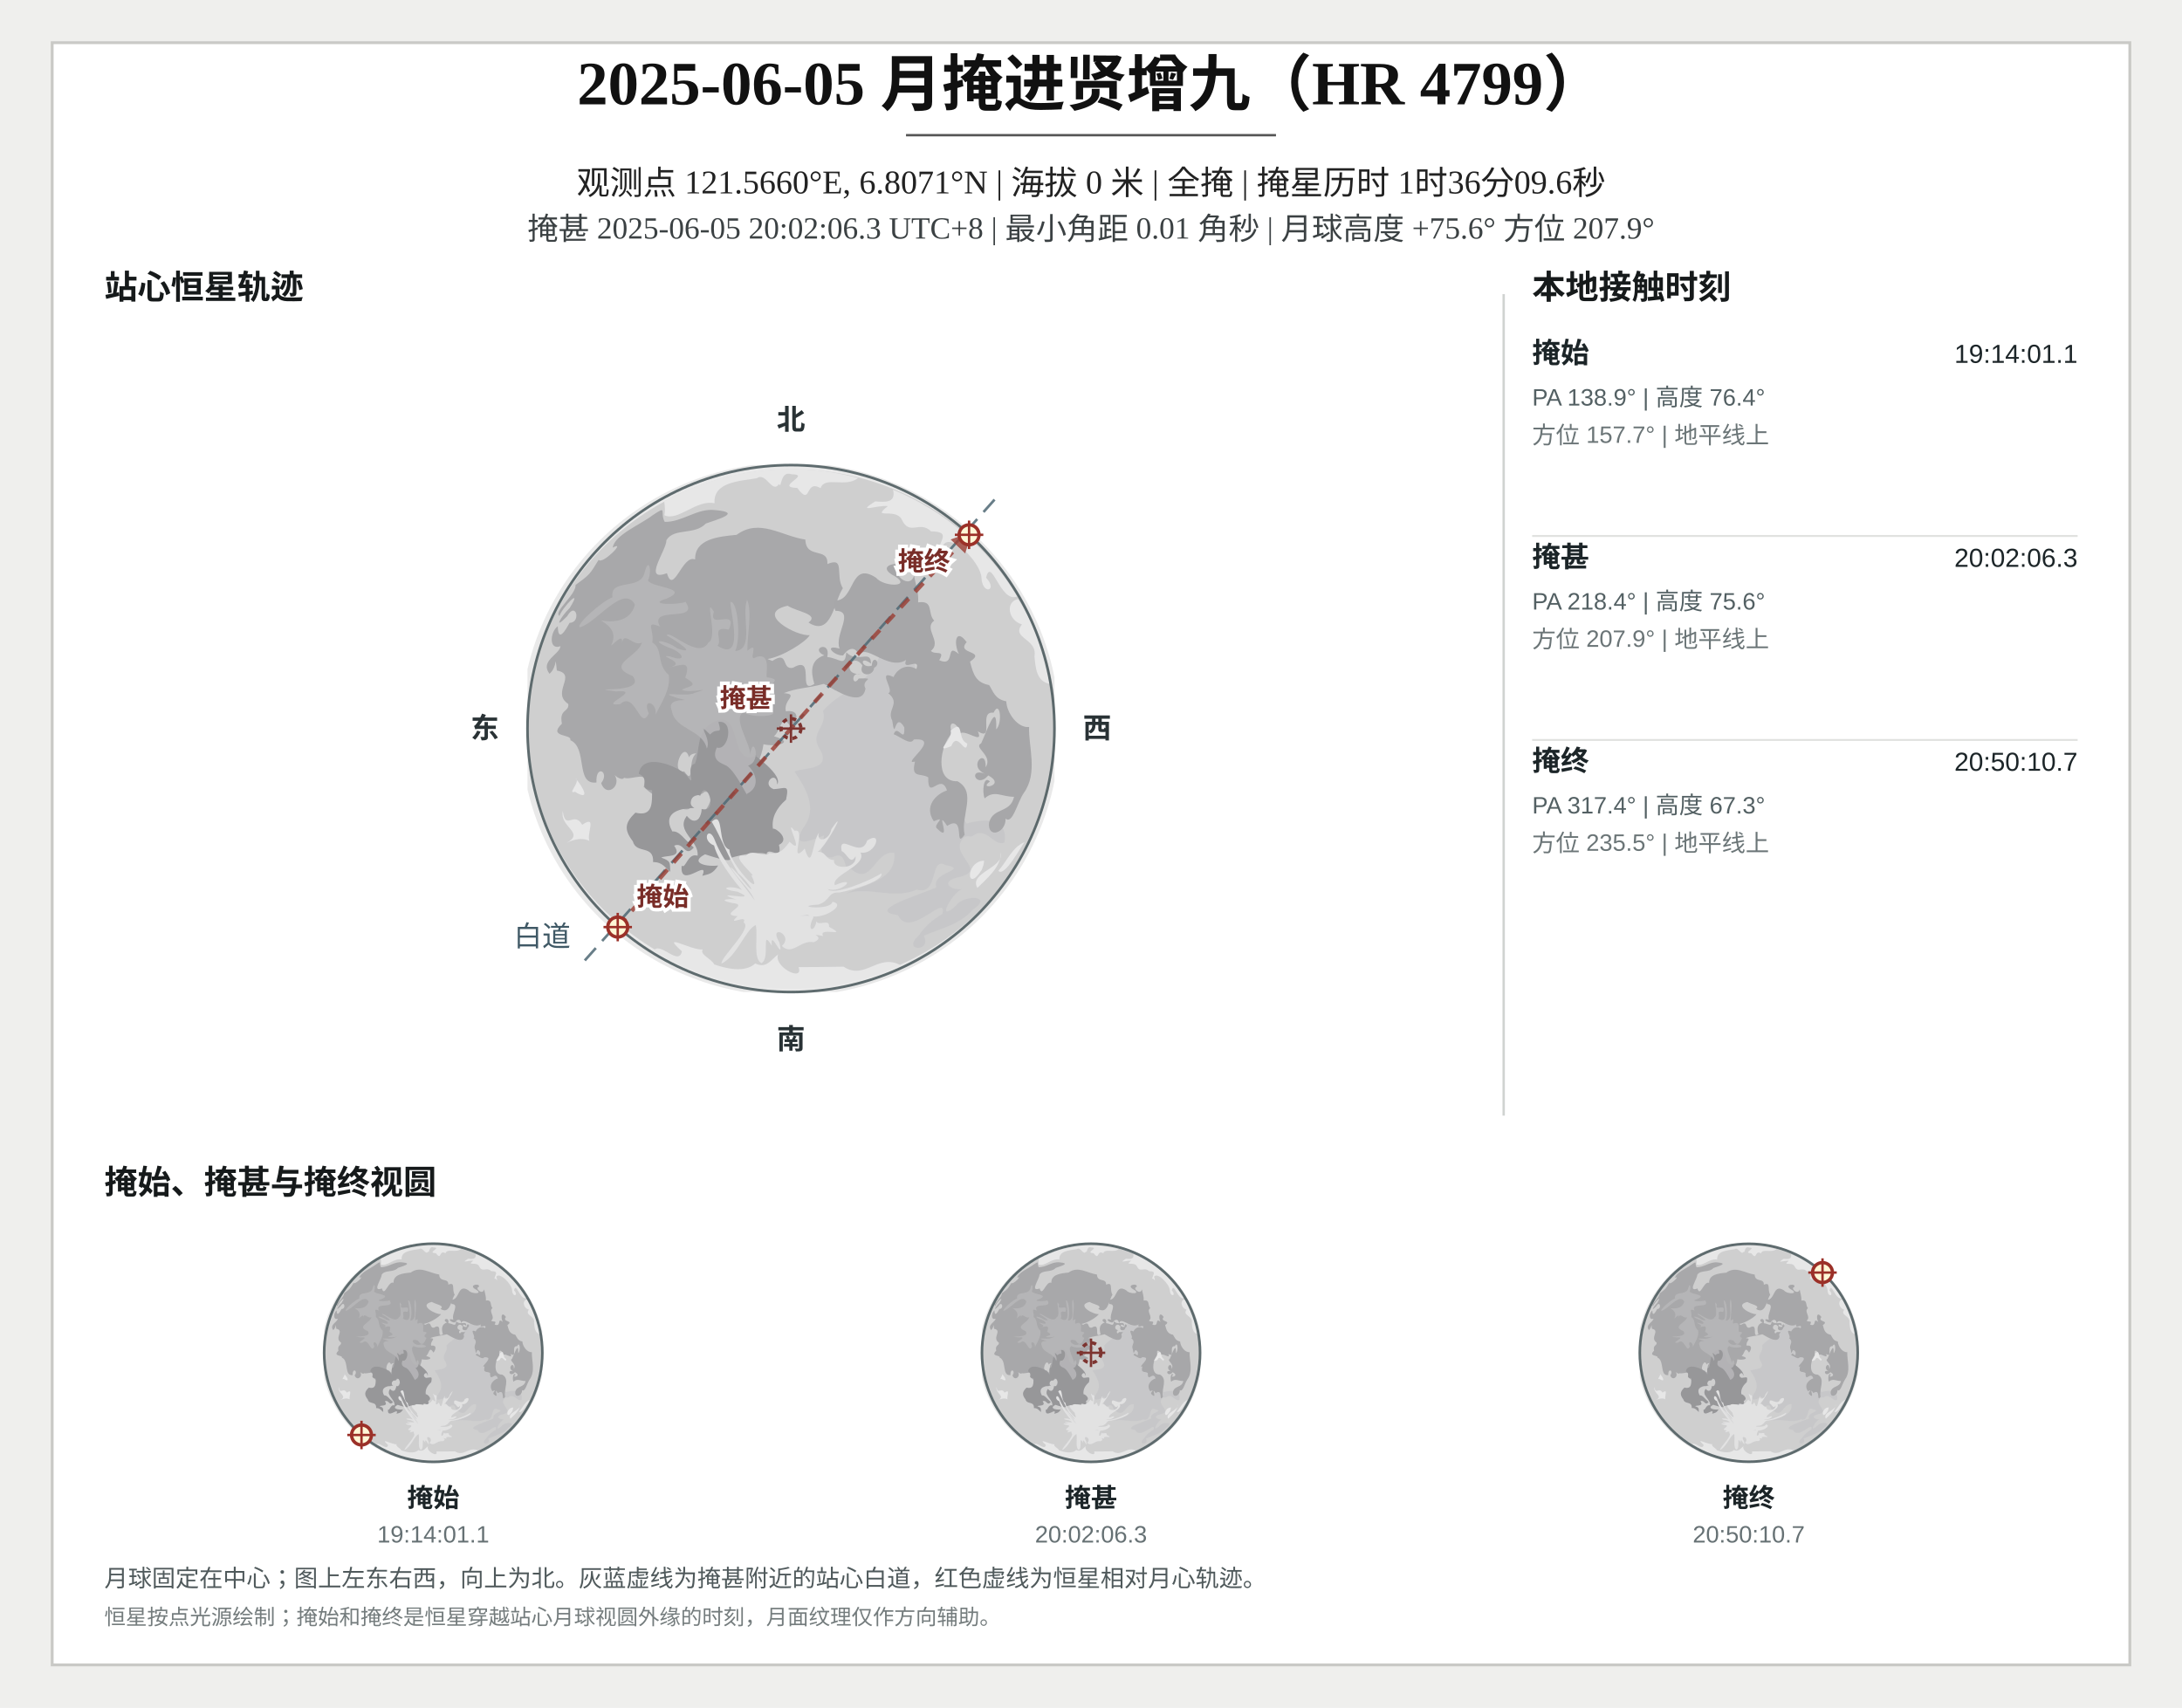
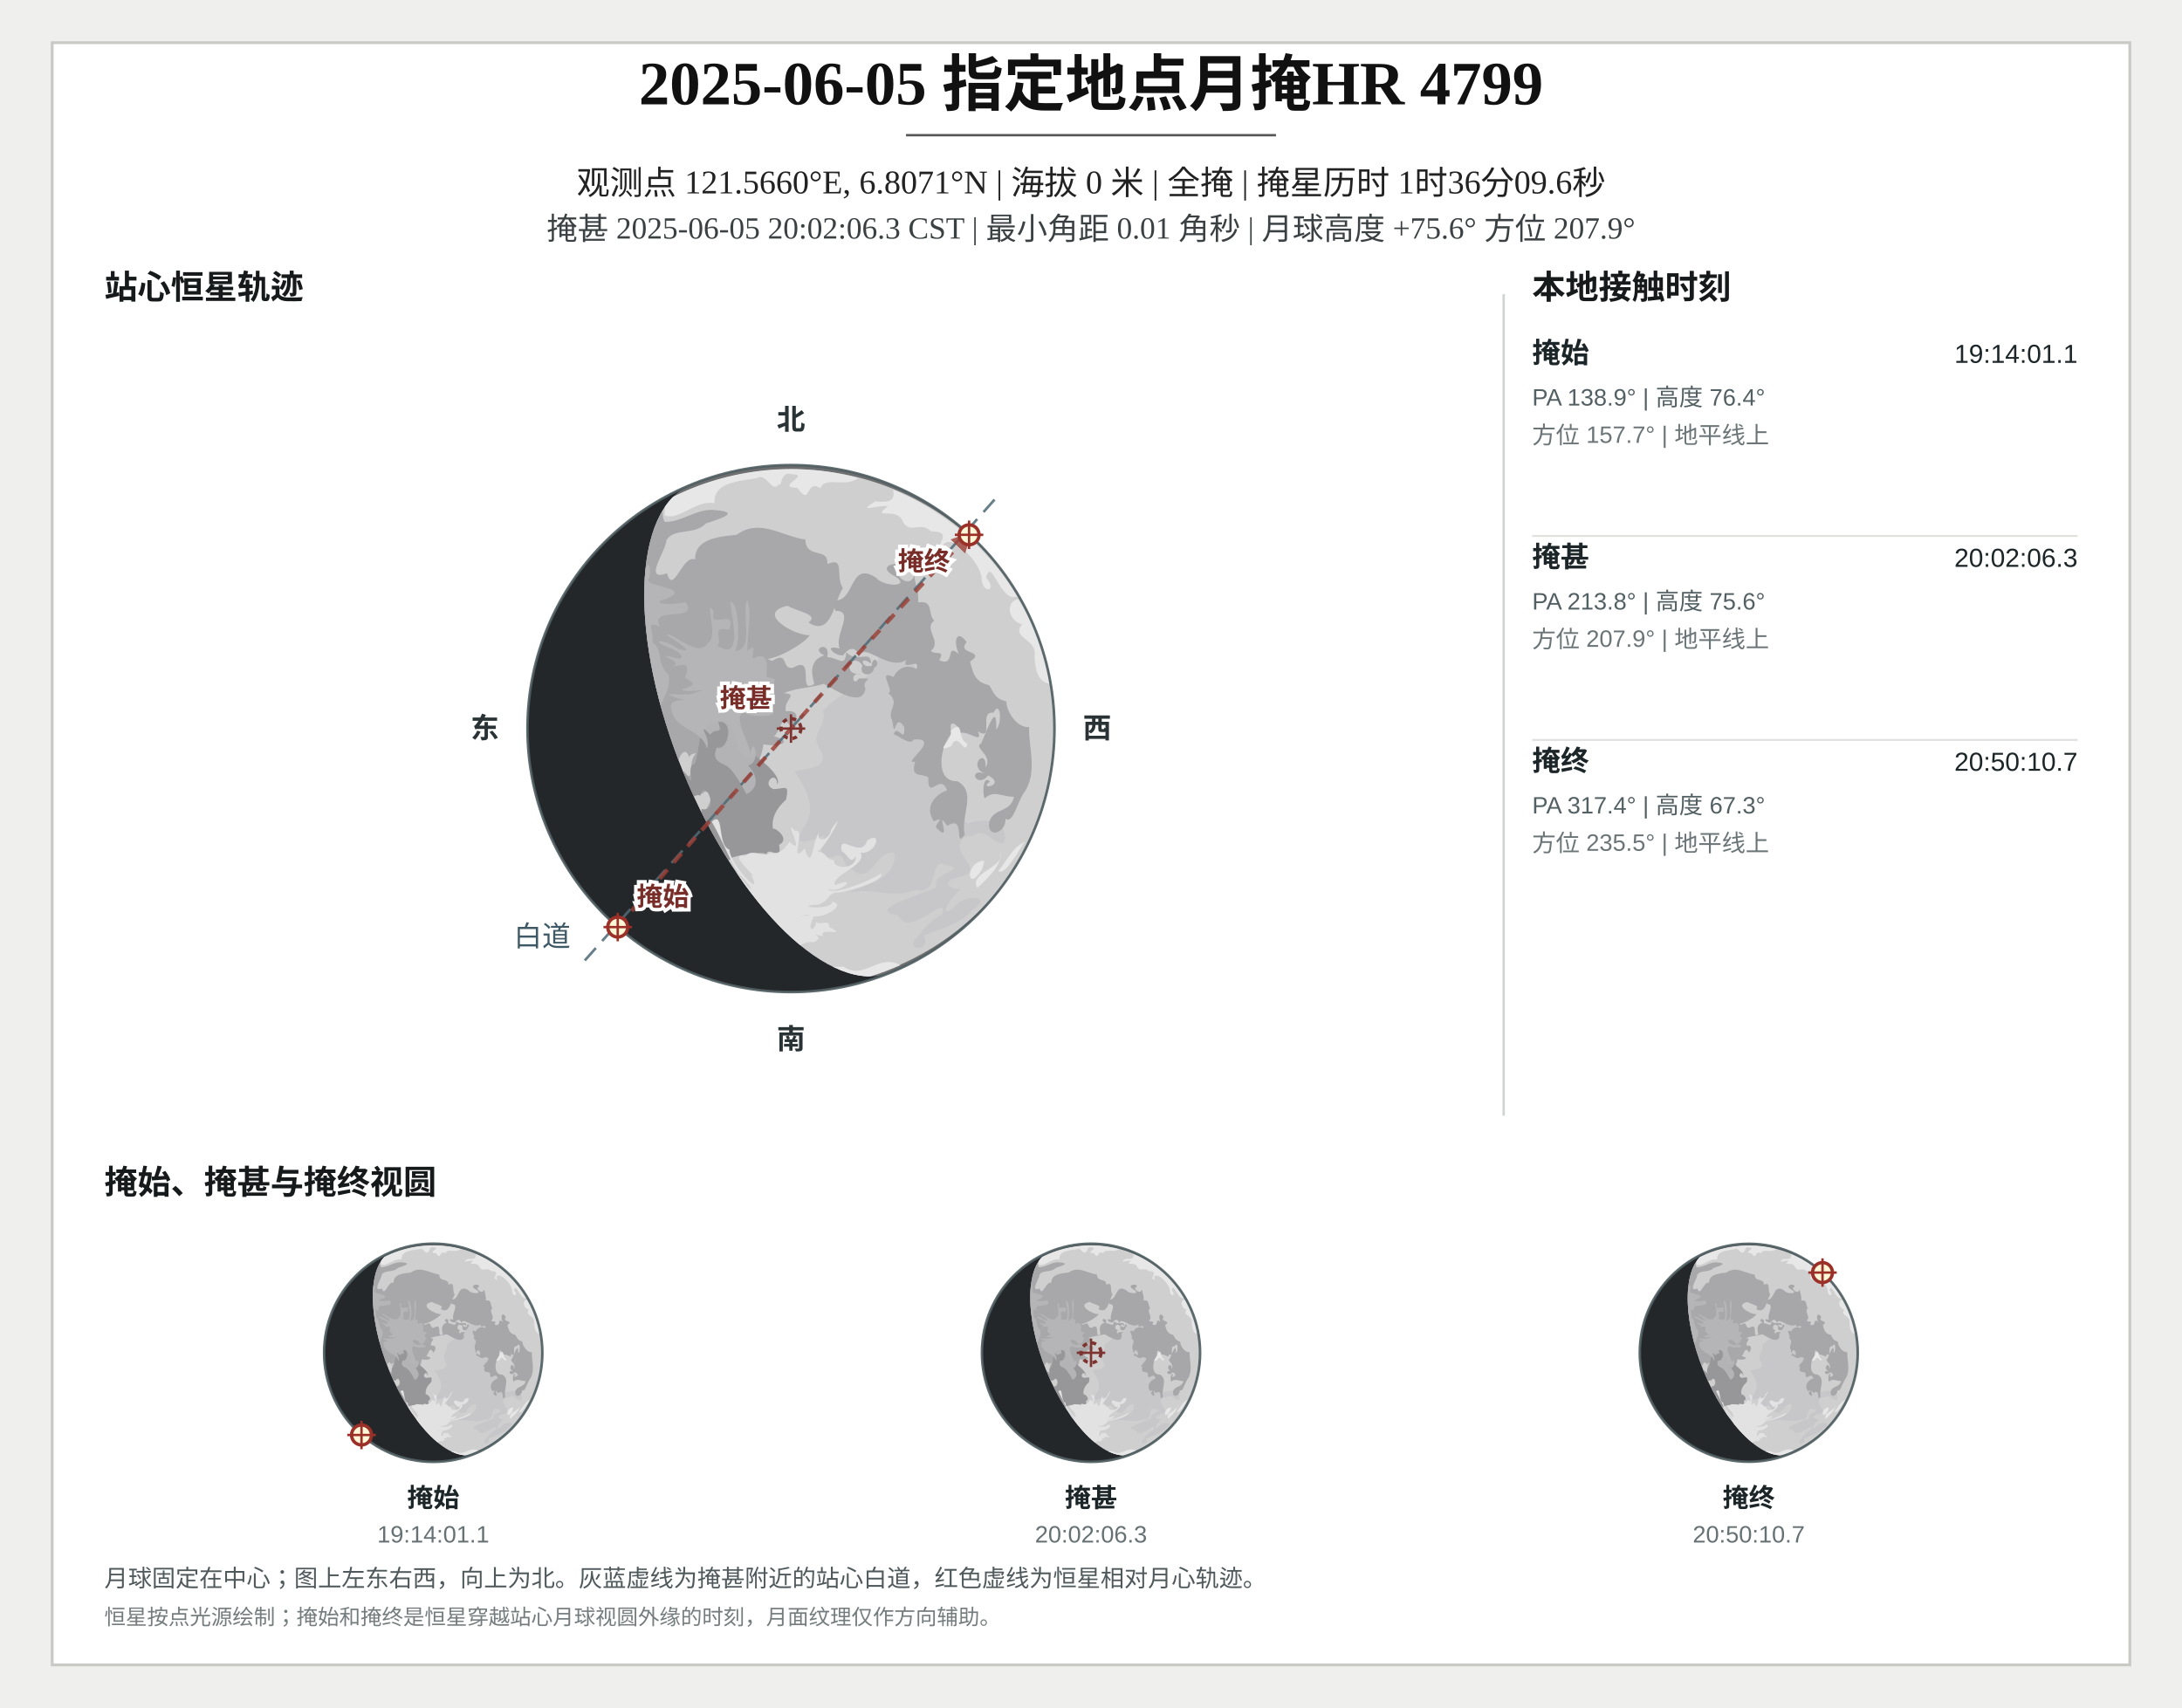
- <svg xmlns="http://www.w3.org/2000/svg" width="920" height="720" viewBox="0 0 920 720" role="img" aria-label="2025-06-05 月掩进贤增九（HR 4799）">
+ <svg xmlns="http://www.w3.org/2000/svg" width="920" height="720" viewBox="0 0 920 720" role="img" aria-label="2025-06-05 指定地点月掩HR 4799">
  <defs>
    <symbol id="le-moon" viewBox="32.3 29.56 686 686">
      <ellipse cx="376.79" cy="372.19" rx="343.77" ry="337.2" fill="#d1d1d2" />
      <path d="m600.34,514.65c-22.16,21.41 34.41,42.64-7.59,51.61-22.35,4.73-12.07,16.74 5.03,15.45-12.85,4.96-34.43,44.65-8.06,21.81 10.19,-15.56 50.67,-13.6 22.18,4.86-15.54,18.68-41.36,24.36-63.63,33.82 10.85,22.1-29.61,20.26-6.85,.1 8.22,-12.16 18.38,-21.22 30.8,-28.17 7.9,-30.1-42.8,34.04-57.56,1.36-45.11,-5.94 33.33,-27.84 49.99,-36.39-7.68,-20.14 44.44,-22.46 11.59,-28.93-20.94,-11.34-7.91,40.7-37.21,32.05-31.28,13.88-63.22,-5.64-93.21,5.68 23.3,-12.4 67.59,-17.02 63.98,-53.53-25.62,-3.77-29.05,44.1-55.83,21.37-11.72,5.36-4.04,-27.04-25,-15.44-23.18,.47-10.84,-21.73-10.6,-28.63-14.76,5.76-44.68,18.79-27.2,-9.8 20.03,-25.77 2.41,-52.7-11.31,-73.47 12.78,-5.39 49.84,-1.59 32.39,-29.87-12.84,-21.3 10.88,-27.67 4.71,-49.06 23.06,-26.72 64.3,-35.96 74.37,-74.64 26.29,-15.26 59.64,9.36 40.25,38.95-21.14,40.84 27.32,62.87 30.89,97.82 5.18,29.78 28.72,58.86 41.4,84.59 22.78,-6.56 54.68,-8.45 49.36,24.72-14.62,5.92-23.02,-22.72-42.19,-8-3.31,.65-8.02,-1.33-10.68,1.76z" fill="#c4c4c7" />
      <path d="m344.82,282.03c19.67,-3.05 50.62,-22.82 54.93,-31.15-16.55,2.1-73.12,-28.31-28.78,-38.23 12.08,7.86 41.81,10.92 27.17,21.93 30.2,19.16 33.03,-27.5 44.71,-44.68-10.41,-16.61 3.71,-41.5-20.14,-31.56 1.34,-22.79-27.95,-5.62-28.68,-31.82-31.27,-4.65-59.58,-28.09-89.52,-6.18-24.02,2.29-54.73,5.42-53.96,32.16-16.66,-7.46-28.18,47.29-36.73,17.74-32.55,12.43-.04,-30.68-.71,-42.87 9.95,-16.65 36.62,-5.99 51.36,-21.75 14.71,-5.27 48.6,-14.39 12.23,-17.47-23.57,-2.92-42.86,15.85-65.78,15.31-6.88,-12.53 4.5,-22.17-15.7,-8.63-16.22,12.47-49.51,25.53-51.97,42.18 18.86,-10.29-13.77,22.71-18.31,15.83-11.66,19-11.16,18.98-30,32.65.63,13.16-29.59,35.33-21,40.4 4.08,-11.82 31.48,-39.49 13.23,-10.23-11.45,11.07-22.07,30.17-3.15,10.55 11.47,-20.23 18.45,8.49 3.15,8.67-4.99,8.67-15.03,27.09-15.43,4.45-10.21,7.36-12,31.89 3.53,25.98-1.07,10.84-27.27,19.13-14.3,35.94 11.18,-9.5 6.49,-28.24 9.56,-4.24 27.35,5.18-8.14,28.47 14.89,43.54 1.31,10.96-12.26,6.15-8.29,25.61-19.15,18.61 13.64,12.88 10.91,21.55 22.99,9.63 6.23,58.8 34.06,55.02-1.4,-24.25 17.79,-13.96 6.11,.87 7.4,21.34 31.36,.4 13.56,-14.89 6.85,9.2 15.15,11.23 16.13,7.9 9.47,3.85 34.73,-11.33 25.64,11.72 14.45,15.23 60.39,38.79 61.13,25.69-.68,-19.03 10.09,-11.15 18.03,-19.07 17.9,-1.9 2.49,27.39-4.37,27.95-4.63,17.03-13.37,8.77-18.6,3.43-5.48,12.24 26.55,15.21-3.24,12.29-1.56,18.3 33.53,-18.35 44.74,-25.38 24.99,-21.86 53.75,-45.52 58.31,-80.29 16.42,4 42.59,-2.21 13.64,-10.33 9.82,-8.3 8.92,-32.76 23.04,-10.63 10.31,-14.3 7.83,-24.08-7.55,-21.89-3.71,-15.34 17.71,-22.14-2.83,-23.67 18.19,-7.16 29.49,-5.89 52.3,-12.08 14.49,7.97 50.17,31.82 54.15,6.11-6.84,-12.19 16.62,-13.73-8.73,-13.1-7.57,12.24-12.05,-8.89 2.48,-5.86-26.95,1.66-10.77,-30.58 2.33,-10.95-6.46,13.38 13.7,15.88 15.27,2.84 10.45,-5.35-2.09,-18.85-3.19,-2.69-13.73,4.44-16.96,-14.75-.99,-2.71-.25,-19.53-17.25,.63-32.16,-14.73-1.7,19.87-8.15,8.01-24.78,6.12 5.21,-22.57-23.68,-11.01-3.93,-2.15-17.95,5.91-17.78,20.84-12.9,37.18-22.95,15.03 2.46,-38.76-27.72,-21.03-15.86,3.5-4.83,-23.27-26.93,-8.89zm-92.68,122.96c-12.08,7.8-1.89,43.58-15.76,23.32-19.13,3.33-.61,-42.36 6.19,-18.37 1.66,-3.78 5.83,-5.23 9.57,-4.95z" fill="#8d8d90" />
      <path d="m177.15,431.37c16.52,7.29-2.62,20.1 17.4,21.47-.28,15.74 1.52,35-21.76,29.18-13.87,13.27-14.94,22.21-3.37,37.26 4.49,17.2 27.63,3.9 26.4,27.14 12.51,-.28 15.63,7.61 22.3,12.55-.66,-11.96 1.35,-13.72-11.65,-18.38 4.82,-3.52 28.75,.93 16.7,-15.56 13.09,-5.72 13.85,16.36 25.6,2.4-13.11,-11.29-18.46,-21.79-27.95,-20.96-14.52,-26.51 13.08,-30.27 28.82,-30.57-11.38,-5.37-1.41,-20.67 7.5,-15.91 7.8,-24.78 24.79,23.25 1.89,17.25-.75,18.73-13.84,18.44-19.26,9.07-15.37,19.61 16.42,32.38 13.96,51.8-13.14,-4.27-15.34,17.92-20.69,12.89-3.3,32.39 36.82,-10.85 26.86,13.26 9.42,-2.55 13.62,-2.51 20.57,-13.39-19.34,1.96-36.4,-4.75-16.96,-14.64 1.43,.49 36.72,12.75 32.42,5.06 16.04,-5.45 41.24,-8.68 47.52,-5.2 2.42,-11.17 21.37,10.65 16.22,-12.16 15.26,-7.3-4.36,-22.5-7.86,-20.96-2.02,-13.46 3.84,-26.26 17.09,-37.84 4.37,-21.05-.6,-14.45-16.22,-13.68-16.97,-6.64 4.02,-26.2 4.8,-6.11 9.04,-15.33-48.35,-49.68-27.21,-37.65-36.73,16.84-16.56,-64.08-56.23,-43.37-22.97,11.64-16.69,36.95-23.75,54.01-14,2.68 3.97,35.99-11.25,14.67-10.03,-10.57-56.93,-31.4-61.9,-1.63z" fill="#6e6e73" />
      <path d="m432.85,205.91c26.37,.2 18.55,-52.43 53.27,-29.69 10.67,13.12 51.24,12.08 20.09,-4.37-20.91,-13.57 18.51,-19.07 12.39,-6.35-13.96,3.23 10.96,27.51 17.02,7.8 1.67,11.93 6.09,20.06 5.22,34.98 21,-3.1 11.65,14.43 20.94,23.78-14.69,10.34 10.89,27.62-4.35,39.27 4.81,6.15 19.53,-2.22 10.81,12.25 22.58,9.86 6.8,-24.27 25.69,-7.96-7.42,-14.96-3.87,-34.67 10.09,-15.56-14.62,16.23 26.7,10.51 4.37,25.33 4.34,17.28 7.85,27.2 24.89,30.57 5.12,7.67 7.12,18.37 22.27,21.08.62,15.21 15.09,35.23 29.76,33.46-1.15,25.06 12.03,60.04-7.05,86.06-8.4,12.42-14.59,41.19-23.58,33.19.66,18.74-23.86,26.98-21.5,5.21 5.38,-20.19 27.65,-11.71 32.52,-33.59-16.32,.07-25.54,-9.25-38.29,2.04-3.59,-8.3-1.45,-30.77 6.87,-21.9-16.57,11.74 22.39,5.47-2.11,-7.93-15.76,18.31-26.97,-10.46-4.57,-2.35-23.09,-9.87 2.39,-35.01 1.13,-8.21 10.22,-15.64-16.71,-25.5-5.84,-31.26 6.7,-13.93 21.02,-57.65 19.56,-18.17 8.66,-8.26 4.9,-39.36-3.39,-21.66-20.54,-2.77 2.07,38.03-20.5,24.3 8.34,18.62-17.02,-4.12-23.58,3.11-.89,-14.28-17.23,-20.97-10.17,-.51-15.13,14.65-23.67,63.45 7.25,62.31 25.89,14.39 3.55,45.01 9.34,69.56-14.6,20.55 2.23,-27.62-22.78,-11.41-17.2,-25.6 7.9,24.54-13.02,3.55-6.77,-4.71 14.22,-17.27-4.37,-9.61-13.37,-19.6 3.22,-35.65 17.14,-40.12-8.21,-24.63-25.11,15.38-24.38,-16.99-10.27,-6.41-22.87,2.03-17.22,-20.61-19.47,5.28 36.25,-31.76-1.59,-28.72-4.06,8.57-18.53,-4.24-26.16,-6.9 4.86,-14.56 14.84,14.21 13.79,-8.92-13.06,-22.49-11.54,21.37-15.71,-8.97-7.85,-14.22 11.77,-21.74-5.25,-35.57 9.44,-2.25-15.74,-31.77 6.99,-20.96 2.78,-7.2 14.45,-19.09 29.69,-10.48 6.03,-16.49-19.72,4.48-13.35,-11.71-24.56,15.52-55.95,-26.58-61.76,-3.14-.62,-11.92-10.56,-16.77-20.22,-2.8-11.82,.9-26.6,-14.97-4.58,-8.88-7.37,-18.3 20.68,-49.19-5.46,-49.2-1.3,-4.25-3.51,-9.2-.31,-13.35z" fill="#8b8b8e" />
      <path d="m328.32,596.48c-18.18,-25.27-39.92,-47.98-51.68,-77.34-7.81,-22.48-19.26,-1.34-1.44,5.65 5.35,23.26 39.36,62.68 44.7,67.11-6.61,-19.42-51.66,-12.24-14.25,-6.96 34.57,15.21-41.5,-3.72-.99,10.4-4.2,-1.71-29.63,-.74-5.6,4.34 24.38,2.42-20.16,15.32 6.67,17.16-15.87,14.67 14.04,-3.79 7.85,8.13 12.8,6.92-31.44,46.86-28.52,53.49 20.27,-9.82 31.54,-45.27 44.49,-50.06 3,15.34-4.03,43.79 7.28,49.55 12.28,-6.31-1.41,-47.08 13.58,-22.56-3.07,-25.18 16.42,24.64 9.8,-4.46-15.2,-24.89 19.78,-10.13 3.2,4.62 13.58,13.39 24.19,-8.25 41.5,-4.85 17.78,-7.39-10.97,-12.37 12.29,-8.03-7.42,-12.84 35.24,2.76 7.74,-11.97.63,-11.56-13.28,-.42-16.5,-7.11-3.06,15.84-13.26,11.96-3.68,-5.59-2.6,-4.39-32.49,.66-7.75,-2.96 15.56,9.53 53.23,-13.32 32.23,-16.95-2.31,12.22-54.51,5.81-18.45,3.66 16.79,-5.41 11.47,-16.53 27.45,-15.76 16.61,-2.94 58.2,-15.15 54.73,-24.95-17.57,11.16-63.33,29.06-69.55,20.63 18.22,5.63 40.66,-18.57 8.99,-5.22-5.38,-13.2 42.67,-25.31 33.36,-42.52 19.53,3.8 30.17,-29.75 8.63,-15.6-7.6,25.35-37.86,-12.27-33.17,13.74 7.4,2.98 11.28,19.08 18.14,6.78 2.01,17.62-30.84,17.33-27.94,4.85-11.24,.17-10.18,-11.36-21.49,-10.67 11.4,-7.24 40.01,-61.63 18.01,-29.6-2.8,15.56-20.25,18.01-16.23,4.76-8.68,10.83-8.71,52.53-18.52,20.59-21.75,23.83 3.13,-27.85-13.03,-23.06-16.46,-20.36 15.98,36.25-6.69,14.18-9.55,13.61-15.96,16.51-26.39,14.62-4.5,7.89-22.94,-6.93-30.34,3.77-27.36,-4.97 17.64,29.73 6.86,25.25 17.59,34.22-29.04,-16.72-28.43,-33.38-16.48,-5.3-6.19,-52.29-22.98,-36.28 12.25,20.85 21.32,45.83 34.48,67.24 14.42,12.01 26.57,34.15 5.88,9.14-7.63,-10.17-25.65,-29.2-8.37,-6.32 8.54,10.28 18.86,20.51 24.12,32.57z" fill="#f2f2f3" />
      <path d="m78.28,480.13c3.67,26.5 14.4,-1.26 25.24,17.71 19.82,-13.48 5.65,10.83 9.35,20.95-11.84,-5.81-24.82,.34-29.36,2.39 23.89,-13.39-9.46,-20.16-5.24,-41.05zm16.59,-42.79c10.51,12.52 19.81,30.1-.87,17.47-11.01,4.18 8.25,-13.79.87,-17.47zM508.16,61.57c66.87,27.44 124.69,76.74 161.57,138.98-21.69,9.51-33.64,-53.17-40.43,-24.41 16.19,17.44-5.29,23.14-6.01,-.31-1.49,-19.9-39.64,-58.49-49.71,-42.3 8.61,26.55-6.2,-7.19-6.72,11.44-.22,-16.69 18.88,-28.65-9.24,-29.17-15.02,-14.91-28.15,7.08-38.45,-16.1-8.6,-14.65-40.2,1.12-17.73,-16.76-14.85,-1.58-42.32,10.18-16.48,-6.15 12.49,1.06 27.45,2.43 23.2,-15.23zM210.24,76.89C286.45,35.06 378.79,23.19 462.75,46.43 445.94,59.61 419.32,43.32 413.82,59.62 392.72,47.24 402.4,84.92 383.55,59.32c-30.9,-.91 19.9,-17.58-7.65,-17.84-14.9,-5.41-12.72,20.38-16.19,12.77-9.25,13.18-16.5,-16.18-28.84,-7.59-22.72,3.82-57.03,4.83-55.06,32.59-23.69,-5.19-47.35,23.87-65.23,15.63 1.16,-5.94.52,-12.07-.35,-18zM712.58,314.44C705.4,275.7 692.92,236.78 670.84,204.05c-16.77,3.34-13,27.79 5.16,32.92-14.65,18.38 20.4,18.03 16.28,41.56 1.43,14.3 2.29,33.14 20.3,35.91zm-33.2,205.98c-4.18,4.95-26.15,46.36-34.14,37.3 11.01,-12.04 18.18,-31.02 34.14,-37.3zm-55.58,35.82c-20.44,32.5-21.93,-10.81 2.82,-11.74.19,4.11-1.49,7.96-2.82,11.74zm24.7,-22.23c4.14,20.49-42.03,25.88-30.57,46.05 12.17,-12.22 30.73,-27.02 30.57,-46.05zm-451.76,127.33c95.3,58.49 219.22,65.19 320.9,19.21-28.84,-15.79-46.28,20.26-73.89,1.96-18.49,.39-40.07,.56-58.55,.59 7.13,20.15-33.2,-.6-26.59,-16.59-9.53,6.89-14.96,18.95-29.78,11.86-13.92,12.89-39.26,6.15-53.44,1.25-3.38,-7.39-19.53,-13.04-14.9,-19.45-15.71,1.25-56.46,-23.78-27.18,2.32-3.97,20.03-28.05,-12.8-36.57,-1.16zM604.89,391.92c-14.03,-4.73-3.31,-33.12-21.83,-16.59 4.07,11.36-23.87,30.45.87,20.09 8.58,-21.08 18.86,14.92 20.96,-3.49z" fill="#fbfbfc" />
      <path d="m318.45,271.4c-.15,-20.92 6.69,-51.3-.28,-66.48-7.89,19.84 10.11,65.31-15.49,66.64 7.92,-16.9 2.96,-66.98-6.34,-63.63 1.23,17.58 17.8,79.02-16.7,56.77 7.37,-7.86-9.64,-26.22 14.81,-20.92 12.27,-29.11-27.76,1.33-19.49,-23.21-13.98,-23.54 6.75,33.21-7.32,40.2-12.22,22.77-51.19,-17.87-53.99,-9.45 9.27,5.11 42.62,26.75 13.8,16.98-14.73,-11.29-39.35,-13.19-11.16,-1.09 17.76,5.24 26.04,20.51.96,11.28-18.99,-2.06 26.37,8.62-.94,14.63 15.41,-2.85 30.01,-10.81 21.33,13.15 18.83,11.17 5.99,10.38-4.47,15.71 10.34,5.65 45.22,-5.02 16.48,4.22-9.39,5.82-53.67,-3.47-22.02,6.68 27.44,6.78-16.52,-4.54-7.49,16.31 4.24,25.23 39.79,23.93 45.64,49.38 6.92,-14-17.33,-39.18 4.26,-18.25 9.3,-10.61 16.25,2.57 10.77,-16.33 21.35,-3.28 12.99,38.56-2.06,33.21-7.7,17.21 5.7,20.06 12.85,23.88 13.15,8.61 27.89,43.31 26.36,36.44 17.01,-8.43 12.89,-25.76 1.51,-36.75 18.73,-5.38 6.07,-42.36 2.81,-14.44.41,-13.96-24.15,-48.81-8.35,-54.85 14.44,9.92 62.92,2.73 23.09,-5.76-18.61,10.46-42.88,-21.79-10.33,-11.84 14.35,21.63 21.34,6.06 27.49,-7.92-20.49,-9.22 16.81,-16.7-10.28,-20.14-2.36,-2.89 6.71,-32.17-13.16,-26.64-13.87,9.24 5.64,-23.15-12.33,-7.77z" fill="#a8a7aa" fill-opacity=".87" />
      <path d="m216.27,302.84c-16.91,-14.65-6.61,-33.19-21.45,-42.42 2.73,-16.88-10.61,-28.83 9.94,-20.7-15.42,-27.79 52.63,-4.22 33.19,-32.17-8.32,4.19-53,4.15-24.3,-4.27 31.84,-14.07-19.62,-13.66-24.58,-23.64 5.7,-10.61 1.37,-32.49-4.21,-10.48-5.54,24.87-45.67,6.82-41.89,32.59-14.41,5.15-49.49,37.21-42.27,38.95 22.17,-6.38 57.01,-56.88 71.46,-29.44-6.04,23.48-30.87,22.97-44.16,20.56 14.28,8.66 20.4,17.59 13.17,32.69 6.14,-4.35 16.86,-17.78 13.77,-.5 1.92,-21.87 15.57,3.51 26.28,-3.61-4.2,18.69-49.06,29.19-12.04,43.7 20.28,25.1-69.34,13.3-21.84,20.14 38.12,-3.46-25.86,20.07 5.55,16.56 19.8,-18.4 26.06,36.43 37.26,11.99-9.15,-20.88 10.81,-14.91 9.06,1.35 7.77,-16.13 19.5,-32.41 17.05,-51.29z" fill="#a8a7aa" fill-opacity=".87" />
      <ellipse cx="374.15" cy="373.46" rx="350.79" ry="347.28" fill="#cdcdcd" fill-opacity=".43" />
    </symbol>
    <marker id="local-occultation-arrow" viewBox="0 0 10 10" refX="8" refY="5" markerWidth="5" markerHeight="5" orient="auto-start-reverse">
      <path d="M 0 0 L 10 5 L 0 10 z" fill="#9b3f36" />
    </marker>
  </defs>
  <rect width="100%" height="100%" fill="#efefed" />
  <rect x="22" y="18" width="876.000" height="684.000" fill="#ffffff" stroke="#c9c9c6" stroke-width="1.2" />
-   <text x="460.000" y="44" fill="#111111" font-family="Georgia, 'Times New Roman', serif" font-size="26" font-weight="700" text-anchor="middle">2025-06-05 月掩进贤增九（HR 4799）</text>
+   <text x="460.000" y="44" fill="#111111" font-family="Georgia, 'Times New Roman', serif" font-size="26" font-weight="700" text-anchor="middle">2025-06-05 指定地点月掩HR 4799</text>
  <line x1="382.000" y1="57" x2="538.000" y2="57" stroke="#555" stroke-width="1" />
  <text x="460.000" y="82.000" fill="#222222" font-family="Georgia, 'Times New Roman', serif" font-size="14" text-anchor="middle">观测点 121.5660°E, 6.8071°N | 海拔 0 米 | 全掩 | 掩星历时 1时36分09.6秒</text>
-   <text x="460.000" y="101.000" fill="#3b4143" font-family="Georgia, 'Times New Roman', serif" font-size="13" text-anchor="middle">掩甚 2025-06-05 20:02:06.3 UTC+8 | 最小角距 0.01 角秒 | 月球高度 +75.6° 方位 207.9°</text>
+   <text x="460.000" y="101.000" fill="#3b4143" font-family="Georgia, 'Times New Roman', serif" font-size="13" text-anchor="middle">掩甚 2025-06-05 20:02:06.3 CST | 最小角距 0.01 角秒 | 月球高度 +75.6° 方位 207.9°</text>
  <text x="44.000" y="126.000" fill="#161a1b" font-family="Georgia, 'Times New Roman', serif" font-size="14" font-weight="700">站心恒星轨迹</text>
  <text x="333.500" y="181.106" fill="#293235" font-family="Georgia, 'Times New Roman', serif" font-size="12" font-weight="700" text-anchor="middle">北</text>
  <text x="204.406" y="311.200" fill="#293235" font-family="Georgia, 'Times New Roman', serif" font-size="12" font-weight="700" text-anchor="middle">东</text>
  <text x="462.594" y="311.200" fill="#293235" font-family="Georgia, 'Times New Roman', serif" font-size="12" font-weight="700" text-anchor="middle">西</text>
  <text x="333.500" y="442.294" fill="#293235" font-family="Georgia, 'Times New Roman', serif" font-size="12" font-weight="700" text-anchor="middle">南</text>
-   <g class="overview-moon">
-     <use href="#le-moon" x="222.406" y="196.106" width="222.187" height="222.187" />
+   <g class="overview-moon" data-illumination="0.720461" data-bright-limb-position-angle="292.268">
+     <circle class="moon-phase-dark" cx="333.500" cy="307.200" r="111.094" fill="#24272a" />
+     <clipPath id="local-star-occultation-moon-overview">
+       <path d="M 0 -111.094 A 111.094 111.094 0 0 1 0 111.094 A 48.984 111.094 0 0 1 0 -111.094 Z" transform="translate(333.500 307.200) rotate(-382.268)" />
+     </clipPath>
+     <g class="moon-phase-lit" clip-path="url(#local-star-occultation-moon-overview)">
+       <use href="#le-moon" x="222.406" y="196.106" width="222.188" height="222.188" />
+     </g>
    <circle cx="333.500" cy="307.200" r="111.094" fill="none" stroke="#4f5d60" stroke-width="1.1" opacity="0.9" />
  </g>
  <line class="lunar-path-line" x1="246.574" y1="404.969" x2="420.426" y2="209.431" stroke="#506975" stroke-width="1.1" stroke-dasharray="7 4" opacity="0.86" />
  <text class="lunar-path-label" x="240.574" y="398.969" fill="#405966" stroke="#ffffff" stroke-width="3" paint-order="stroke" font-family="Georgia, 'Times New Roman', serif" font-size="12" text-anchor="end">白道</text>
-   <path class="local-star-track" d="M 260.454 390.901 L 263.497 387.382 L 266.539 383.867 L 269.578 380.354 L 272.615 376.845 L 275.651 373.339 L 278.685 369.837 L 281.718 366.337 L 284.751 362.841 L 287.783 359.348 L 290.814 355.858 L 293.846 352.372 L 296.877 348.888 L 299.909 345.409 L 302.942 341.932 L 305.976 338.459 L 309.011 334.989 L 312.048 331.522 L 315.086 328.059 L 318.126 324.599 L 321.169 321.143 L 324.214 317.690 L 327.262 314.240 L 330.313 310.794 L 333.368 307.351 L 333.501 307.201 L 336.426 303.912 L 339.487 300.476 L 342.553 297.044 L 345.623 293.614 L 348.698 290.189 L 351.778 286.767 L 354.863 283.348 L 357.953 279.933 L 361.049 276.521 L 364.151 273.113 L 367.258 269.709 L 370.373 266.307 L 373.494 262.910 L 376.621 259.516 L 379.756 256.125 L 382.899 252.738 L 386.049 249.355 L 389.207 245.975 L 392.373 242.598 L 395.547 239.225 L 398.731 235.856 L 401.923 232.490 L 405.124 229.128 L 408.335 225.769 L 408.593 225.500" fill="none" stroke="#9b3f36" stroke-width="1.7" stroke-dasharray="5 4" opacity="0.82" marker-end="url(#local-occultation-arrow)" />
+   <path class="local-star-track" d="M 260.453 390.901 L 263.497 387.382 L 266.539 383.867 L 269.578 380.354 L 272.615 376.845 L 275.651 373.339 L 278.685 369.837 L 281.718 366.337 L 284.751 362.841 L 287.783 359.348 L 290.814 355.858 L 293.846 352.372 L 296.877 348.889 L 299.909 345.409 L 302.942 341.932 L 305.976 338.459 L 309.011 334.989 L 312.048 331.523 L 315.086 328.059 L 318.126 324.600 L 321.169 321.143 L 324.214 317.690 L 327.262 314.240 L 330.313 310.794 L 333.368 307.351 L 333.501 307.201 L 336.426 303.912 L 339.487 300.476 L 342.553 297.044 L 345.623 293.615 L 348.698 290.189 L 351.778 286.767 L 354.863 283.348 L 357.953 279.933 L 361.049 276.521 L 364.151 273.113 L 367.258 269.709 L 370.373 266.307 L 373.494 262.910 L 376.621 259.516 L 379.756 256.125 L 382.899 252.738 L 386.049 249.355 L 389.207 245.975 L 392.373 242.598 L 395.547 239.225 L 398.730 235.856 L 401.923 232.490 L 405.124 229.128 L 408.334 225.769 L 408.593 225.500" fill="none" stroke="#9b3f36" stroke-width="1.7" stroke-dasharray="5 4" opacity="0.82" marker-end="url(#local-occultation-arrow)" />
  <g class="overview-star" data-label="Immersion">
-     <circle cx="260.454" cy="390.901" r="4.2" fill="#fff7d6" stroke="#9b3028" stroke-width="1.4" />
-     <line x1="254.454" y1="390.901" x2="266.454" y2="390.901" stroke="#9b3028" stroke-width="1" />
-     <line x1="260.454" y1="384.901" x2="260.454" y2="396.901" stroke="#9b3028" stroke-width="1" />
+     <circle cx="260.453" cy="390.901" r="4.2" fill="#fff7d6" stroke="#9b3028" stroke-width="1.4" />
+     <line x1="254.453" y1="390.901" x2="266.453" y2="390.901" stroke="#9b3028" stroke-width="1" />
+     <line x1="260.453" y1="384.901" x2="260.453" y2="396.901" stroke="#9b3028" stroke-width="1" />
  </g>
-   <text x="268.454" y="381.901" fill="#792d28" stroke="#ffffff" stroke-width="3" paint-order="stroke" font-family="Arial, sans-serif" font-size="11" font-weight="700" text-anchor="start">掩始</text>
+   <text x="268.453" y="381.901" fill="#792d28" stroke="#ffffff" stroke-width="3" paint-order="stroke" font-family="Arial, sans-serif" font-size="11" font-weight="700" text-anchor="start">掩始</text>
  <g class="overview-star" data-label="Greatest">
    <circle cx="333.501" cy="307.201" r="4.2" fill="none" stroke="#7d3430" stroke-width="1.4" stroke-dasharray="2 2" />
    <line x1="327.501" y1="307.201" x2="339.501" y2="307.201" stroke="#7d3430" stroke-width="1" />
    <line x1="333.501" y1="301.201" x2="333.501" y2="313.201" stroke="#7d3430" stroke-width="1" />
  </g>
  <text x="325.501" y="298.201" fill="#792d28" stroke="#ffffff" stroke-width="3" paint-order="stroke" font-family="Arial, sans-serif" font-size="11" font-weight="700" text-anchor="end">掩甚</text>
  <g class="overview-star" data-label="Emersion">
    <circle cx="408.593" cy="225.500" r="4.2" fill="#fff7d6" stroke="#9b3028" stroke-width="1.4" />
    <line x1="402.593" y1="225.500" x2="414.593" y2="225.500" stroke="#9b3028" stroke-width="1" />
    <line x1="408.593" y1="219.500" x2="408.593" y2="231.500" stroke="#9b3028" stroke-width="1" />
  </g>
  <text x="400.593" y="240.500" fill="#792d28" stroke="#ffffff" stroke-width="3" paint-order="stroke" font-family="Arial, sans-serif" font-size="11" font-weight="700" text-anchor="end">掩终</text>
  <line x1="634.000" y1="124.000" x2="634.000" y2="470.400" stroke="#d0d3d1" stroke-width="1" />
  <text x="646.000" y="126.000" fill="#161a1b" font-family="Georgia, 'Times New Roman', serif" font-size="14" font-weight="700">本地接触时刻</text>
  <text x="646.000" y="153.000" fill="#1c2528" font-family="Arial, sans-serif" font-size="12" font-weight="700">掩始</text>
  <text x="876.000" y="153.000" fill="#1c2528" font-family="Arial, sans-serif" font-size="11" text-anchor="end">19:14:01.1</text>
  <text x="646.000" y="171.000" fill="#536063" font-family="Arial, sans-serif" font-size="10">PA 138.9° | 高度 76.4°</text>
  <text x="646.000" y="187.000" fill="#6b7577" font-family="Arial, sans-serif" font-size="10">方位 157.7° | 地平线上</text>
  <line x1="646.000" y1="226.000" x2="876.000" y2="226.000" stroke="#e0e1df" stroke-width="0.8" />
  <text x="646.000" y="239.000" fill="#1c2528" font-family="Arial, sans-serif" font-size="12" font-weight="700">掩甚</text>
  <text x="876.000" y="239.000" fill="#1c2528" font-family="Arial, sans-serif" font-size="11" text-anchor="end">20:02:06.3</text>
-   <text x="646.000" y="257.000" fill="#536063" font-family="Arial, sans-serif" font-size="10">PA 218.4° | 高度 75.6°</text>
+   <text x="646.000" y="257.000" fill="#536063" font-family="Arial, sans-serif" font-size="10">PA 213.8° | 高度 75.6°</text>
  <text x="646.000" y="273.000" fill="#6b7577" font-family="Arial, sans-serif" font-size="10">方位 207.9° | 地平线上</text>
  <line x1="646.000" y1="312.000" x2="876.000" y2="312.000" stroke="#e0e1df" stroke-width="0.8" />
  <text x="646.000" y="325.000" fill="#1c2528" font-family="Arial, sans-serif" font-size="12" font-weight="700">掩终</text>
  <text x="876.000" y="325.000" fill="#1c2528" font-family="Arial, sans-serif" font-size="11" text-anchor="end">20:50:10.7</text>
  <text x="646.000" y="343.000" fill="#536063" font-family="Arial, sans-serif" font-size="10">PA 317.4° | 高度 67.3°</text>
  <text x="646.000" y="359.000" fill="#6b7577" font-family="Arial, sans-serif" font-size="10">方位 235.5° | 地平线上</text>
  <text x="44.000" y="503.400" fill="#161a1b" font-family="Georgia, 'Times New Roman', serif" font-size="14" font-weight="700">掩始、掩甚与掩终视圆</text>
-   <g class="stage-moon">
-     <use href="#le-moon" x="136.667" y="524.400" width="92.000" height="92.000" />
+   <g class="stage-moon" data-illumination="0.717613" data-bright-limb-position-angle="292.338">
+     <circle class="moon-phase-dark" cx="182.667" cy="570.400" r="46.000" fill="#24272a" />
+     <clipPath id="local-star-occultation-moon-stage-0">
+       <path d="M 0 -46.000 A 46.000 46.000 0 0 1 0 46.000 A 20.020 46.000 0 0 1 0 -46.000 Z" transform="translate(182.667 570.400) rotate(-382.338)" />
+     </clipPath>
+     <g class="moon-phase-lit" clip-path="url(#local-star-occultation-moon-stage-0)">
+       <use href="#le-moon" x="136.667" y="524.400" width="92.000" height="92.000" />
+     </g>
    <circle cx="182.667" cy="570.400" r="46.000" fill="none" stroke="#4f5d60" stroke-width="1.1" opacity="0.9" />
  </g>
  <g class="stage-star" data-label="Immersion">
    <circle cx="152.420" cy="605.058" r="4.2" fill="#fff7d6" stroke="#9b3028" stroke-width="1.4" />
    <line x1="146.420" y1="605.058" x2="158.420" y2="605.058" stroke="#9b3028" stroke-width="1" />
    <line x1="152.420" y1="599.058" x2="152.420" y2="611.058" stroke="#9b3028" stroke-width="1" />
  </g>
  <text x="182.667" y="635.400" fill="#1c2528" font-family="Arial, sans-serif" font-size="11" font-weight="700" text-anchor="middle">掩始</text>
  <text x="182.667" y="650.400" fill="#667174" font-family="Arial, sans-serif" font-size="10" text-anchor="middle">19:14:01.1</text>
-   <g class="stage-moon">
-     <use href="#le-moon" x="414.011" y="524.411" width="91.979" height="91.979" />
+   <g class="stage-moon" data-illumination="0.720461" data-bright-limb-position-angle="292.268">
+     <circle class="moon-phase-dark" cx="460.000" cy="570.400" r="45.989" fill="#24272a" />
+     <clipPath id="local-star-occultation-moon-stage-1">
+       <path d="M 0 -45.989 A 45.989 45.989 0 0 1 0 45.989 A 20.278 45.989 0 0 1 0 -45.989 Z" transform="translate(460.000 570.400) rotate(-382.268)" />
+     </clipPath>
+     <g class="moon-phase-lit" clip-path="url(#local-star-occultation-moon-stage-1)">
+       <use href="#le-moon" x="414.011" y="524.411" width="91.979" height="91.979" />
+     </g>
    <circle cx="460.000" cy="570.400" r="45.989" fill="none" stroke="#4f5d60" stroke-width="1.1" opacity="0.9" />
  </g>
  <g class="stage-star" data-label="Greatest">
    <circle cx="460.000" cy="570.401" r="4.2" fill="none" stroke="#7d3430" stroke-width="1.4" stroke-dasharray="2 2" />
    <line x1="454.000" y1="570.401" x2="466.000" y2="570.401" stroke="#7d3430" stroke-width="1" />
    <line x1="460.000" y1="564.401" x2="460.000" y2="576.401" stroke="#7d3430" stroke-width="1" />
  </g>
  <text x="460.000" y="635.400" fill="#1c2528" font-family="Arial, sans-serif" font-size="11" font-weight="700" text-anchor="middle">掩甚</text>
  <text x="460.000" y="650.400" fill="#667174" font-family="Arial, sans-serif" font-size="10" text-anchor="middle">20:02:06.3</text>
-   <g class="stage-moon">
-     <use href="#le-moon" x="691.385" y="524.452" width="91.897" height="91.897" />
+   <g class="stage-moon" data-illumination="0.723300" data-bright-limb-position-angle="292.198">
+     <circle class="moon-phase-dark" cx="737.333" cy="570.400" r="45.948" fill="#24272a" />
+     <clipPath id="local-star-occultation-moon-stage-2">
+       <path d="M 0 -45.948 A 45.948 45.948 0 0 1 0 45.948 A 20.520 45.948 0 0 1 0 -45.948 Z" transform="translate(737.333 570.400) rotate(-382.198)" />
+     </clipPath>
+     <g class="moon-phase-lit" clip-path="url(#local-star-occultation-moon-stage-2)">
+       <use href="#le-moon" x="691.385" y="524.452" width="91.897" height="91.897" />
+     </g>
    <circle cx="737.333" cy="570.400" r="45.948" fill="none" stroke="#4f5d60" stroke-width="1.1" opacity="0.9" />
  </g>
  <g class="stage-star" data-label="Emersion">
-     <circle cx="768.427" cy="536.570" r="4.2" fill="#fff7d6" stroke="#9b3028" stroke-width="1.4" />
-     <line x1="762.427" y1="536.570" x2="774.427" y2="536.570" stroke="#9b3028" stroke-width="1" />
-     <line x1="768.427" y1="530.570" x2="768.427" y2="542.570" stroke="#9b3028" stroke-width="1" />
+     <circle cx="768.427" cy="536.571" r="4.2" fill="#fff7d6" stroke="#9b3028" stroke-width="1.4" />
+     <line x1="762.427" y1="536.571" x2="774.427" y2="536.571" stroke="#9b3028" stroke-width="1" />
+     <line x1="768.427" y1="530.571" x2="768.427" y2="542.571" stroke="#9b3028" stroke-width="1" />
  </g>
  <text x="737.333" y="635.400" fill="#1c2528" font-family="Arial, sans-serif" font-size="11" font-weight="700" text-anchor="middle">掩终</text>
  <text x="737.333" y="650.400" fill="#667174" font-family="Arial, sans-serif" font-size="10" text-anchor="middle">20:50:10.7</text>
  <text x="44.000" y="669.000" fill="#4f595b" font-family="Georgia, 'Times New Roman', serif" font-size="10">月球固定在中心；图上左东右西，向上为北。灰蓝虚线为掩甚附近的站心白道，红色虚线为恒星相对月心轨迹。</text>
  <text x="44.000" y="685.000" fill="#747c7d" font-family="Georgia, 'Times New Roman', serif" font-size="9">恒星按点光源绘制；掩始和掩终是恒星穿越站心月球视圆外缘的时刻，月面纹理仅作方向辅助。</text>
</svg>
